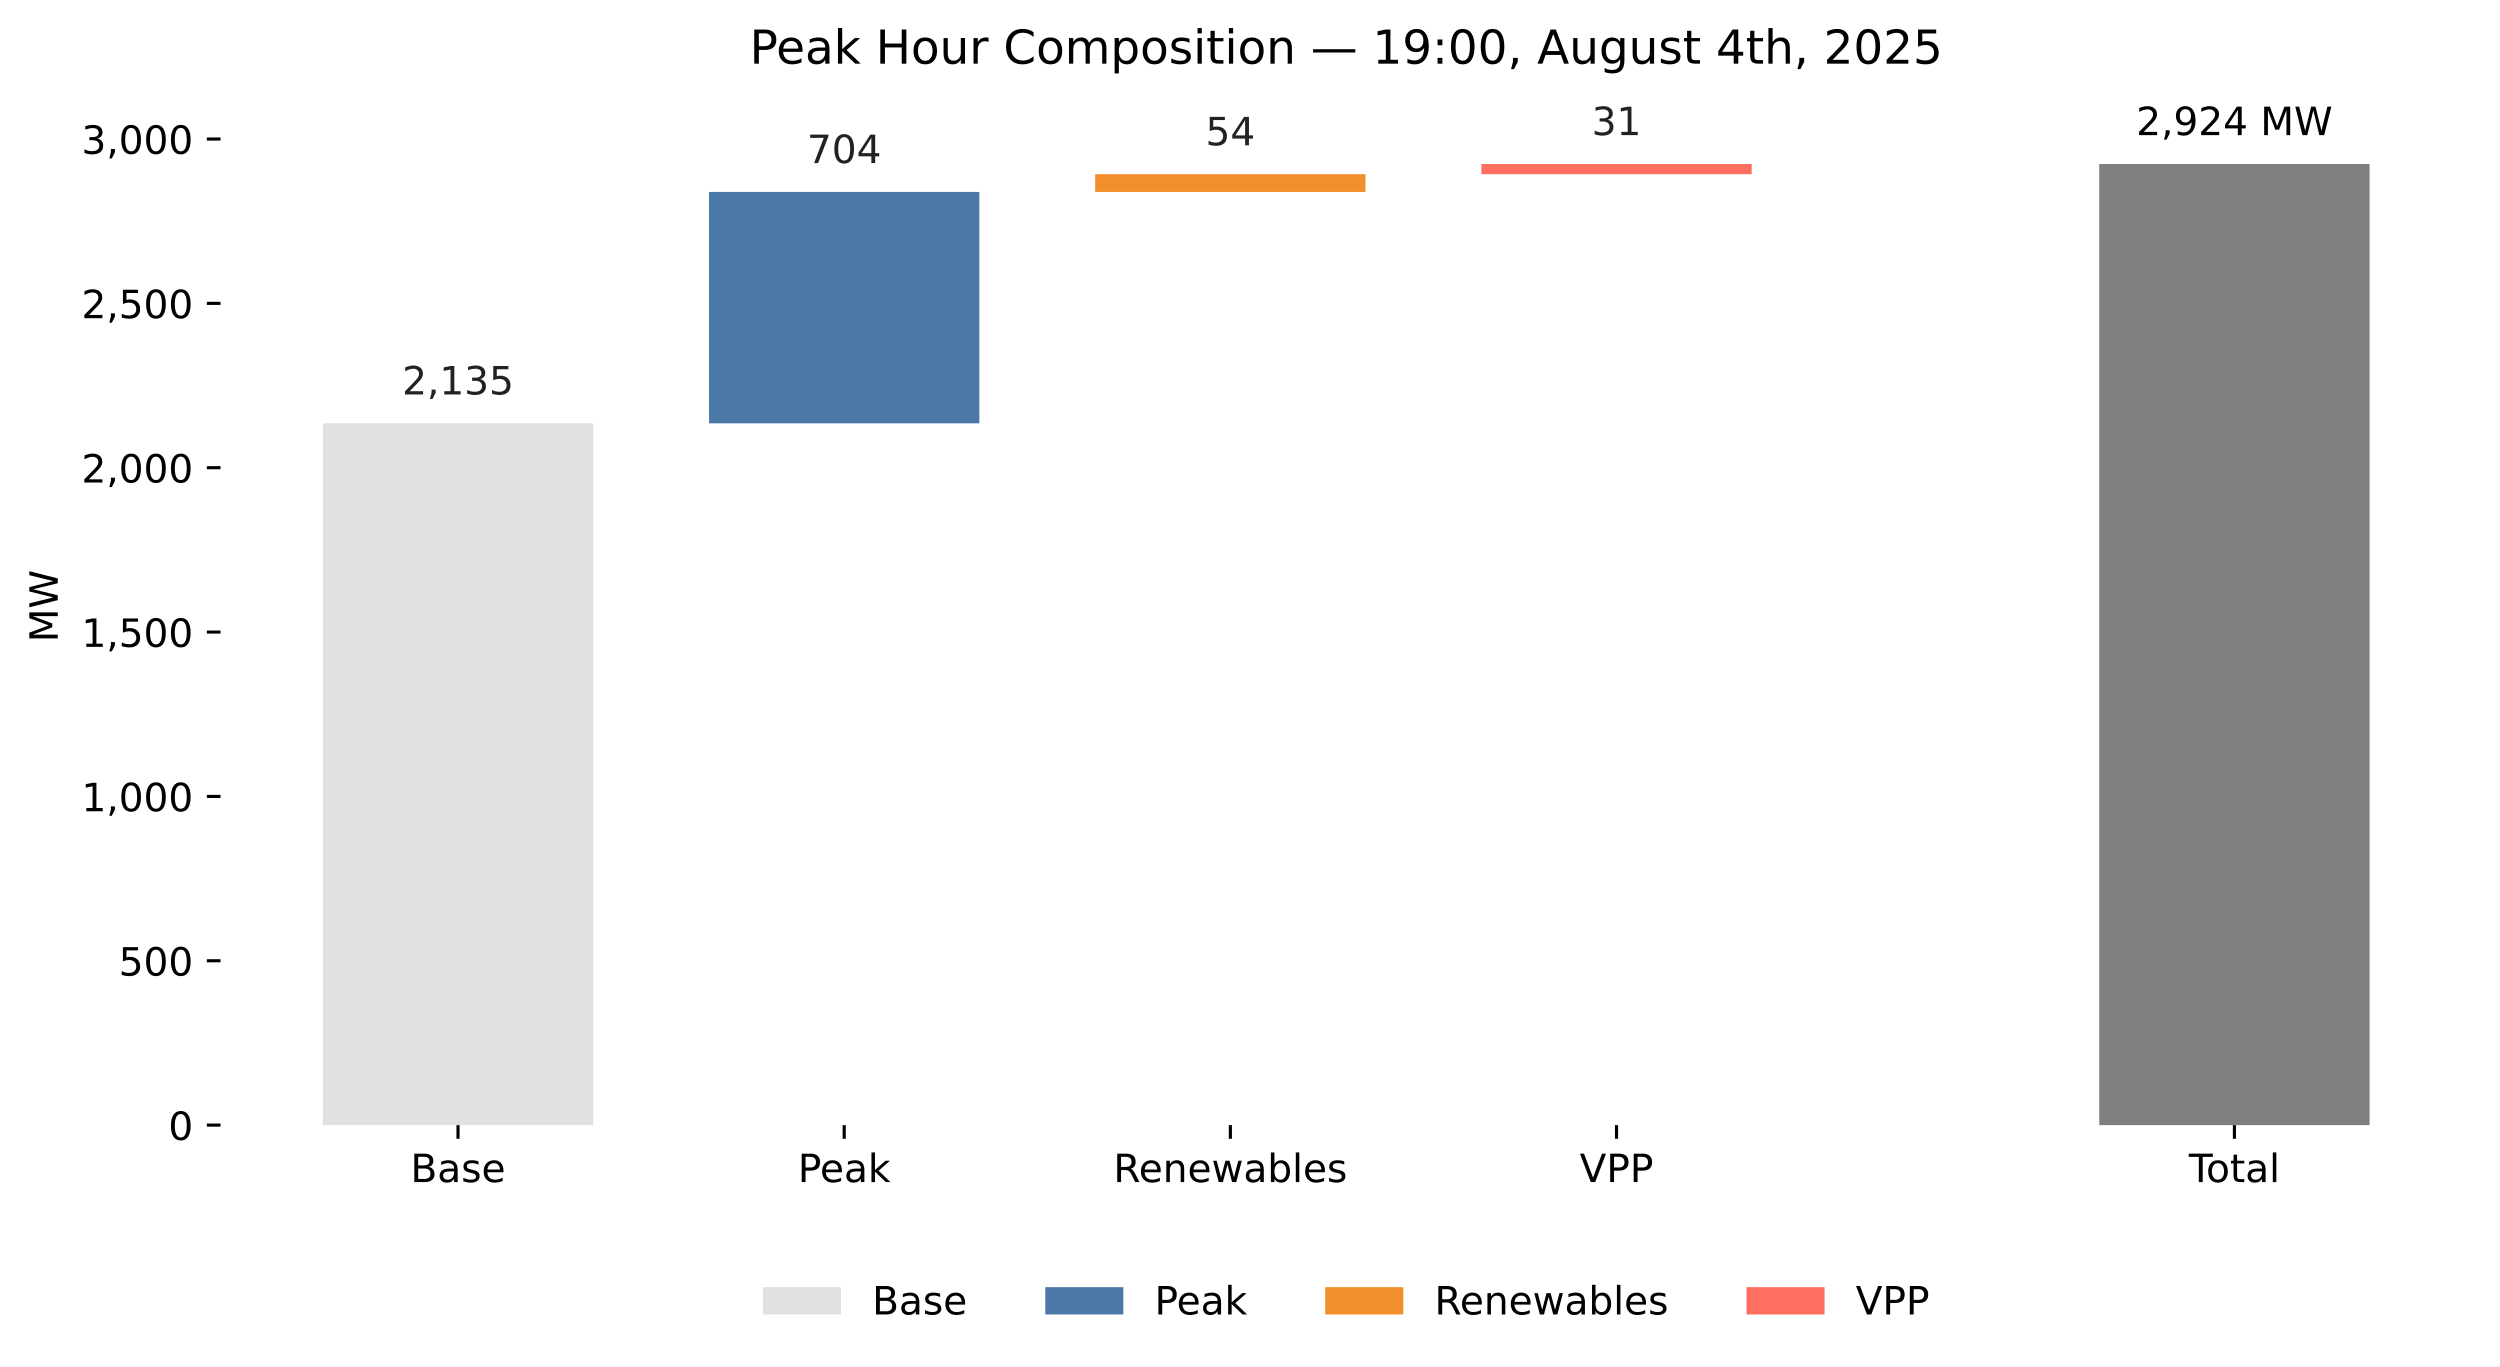
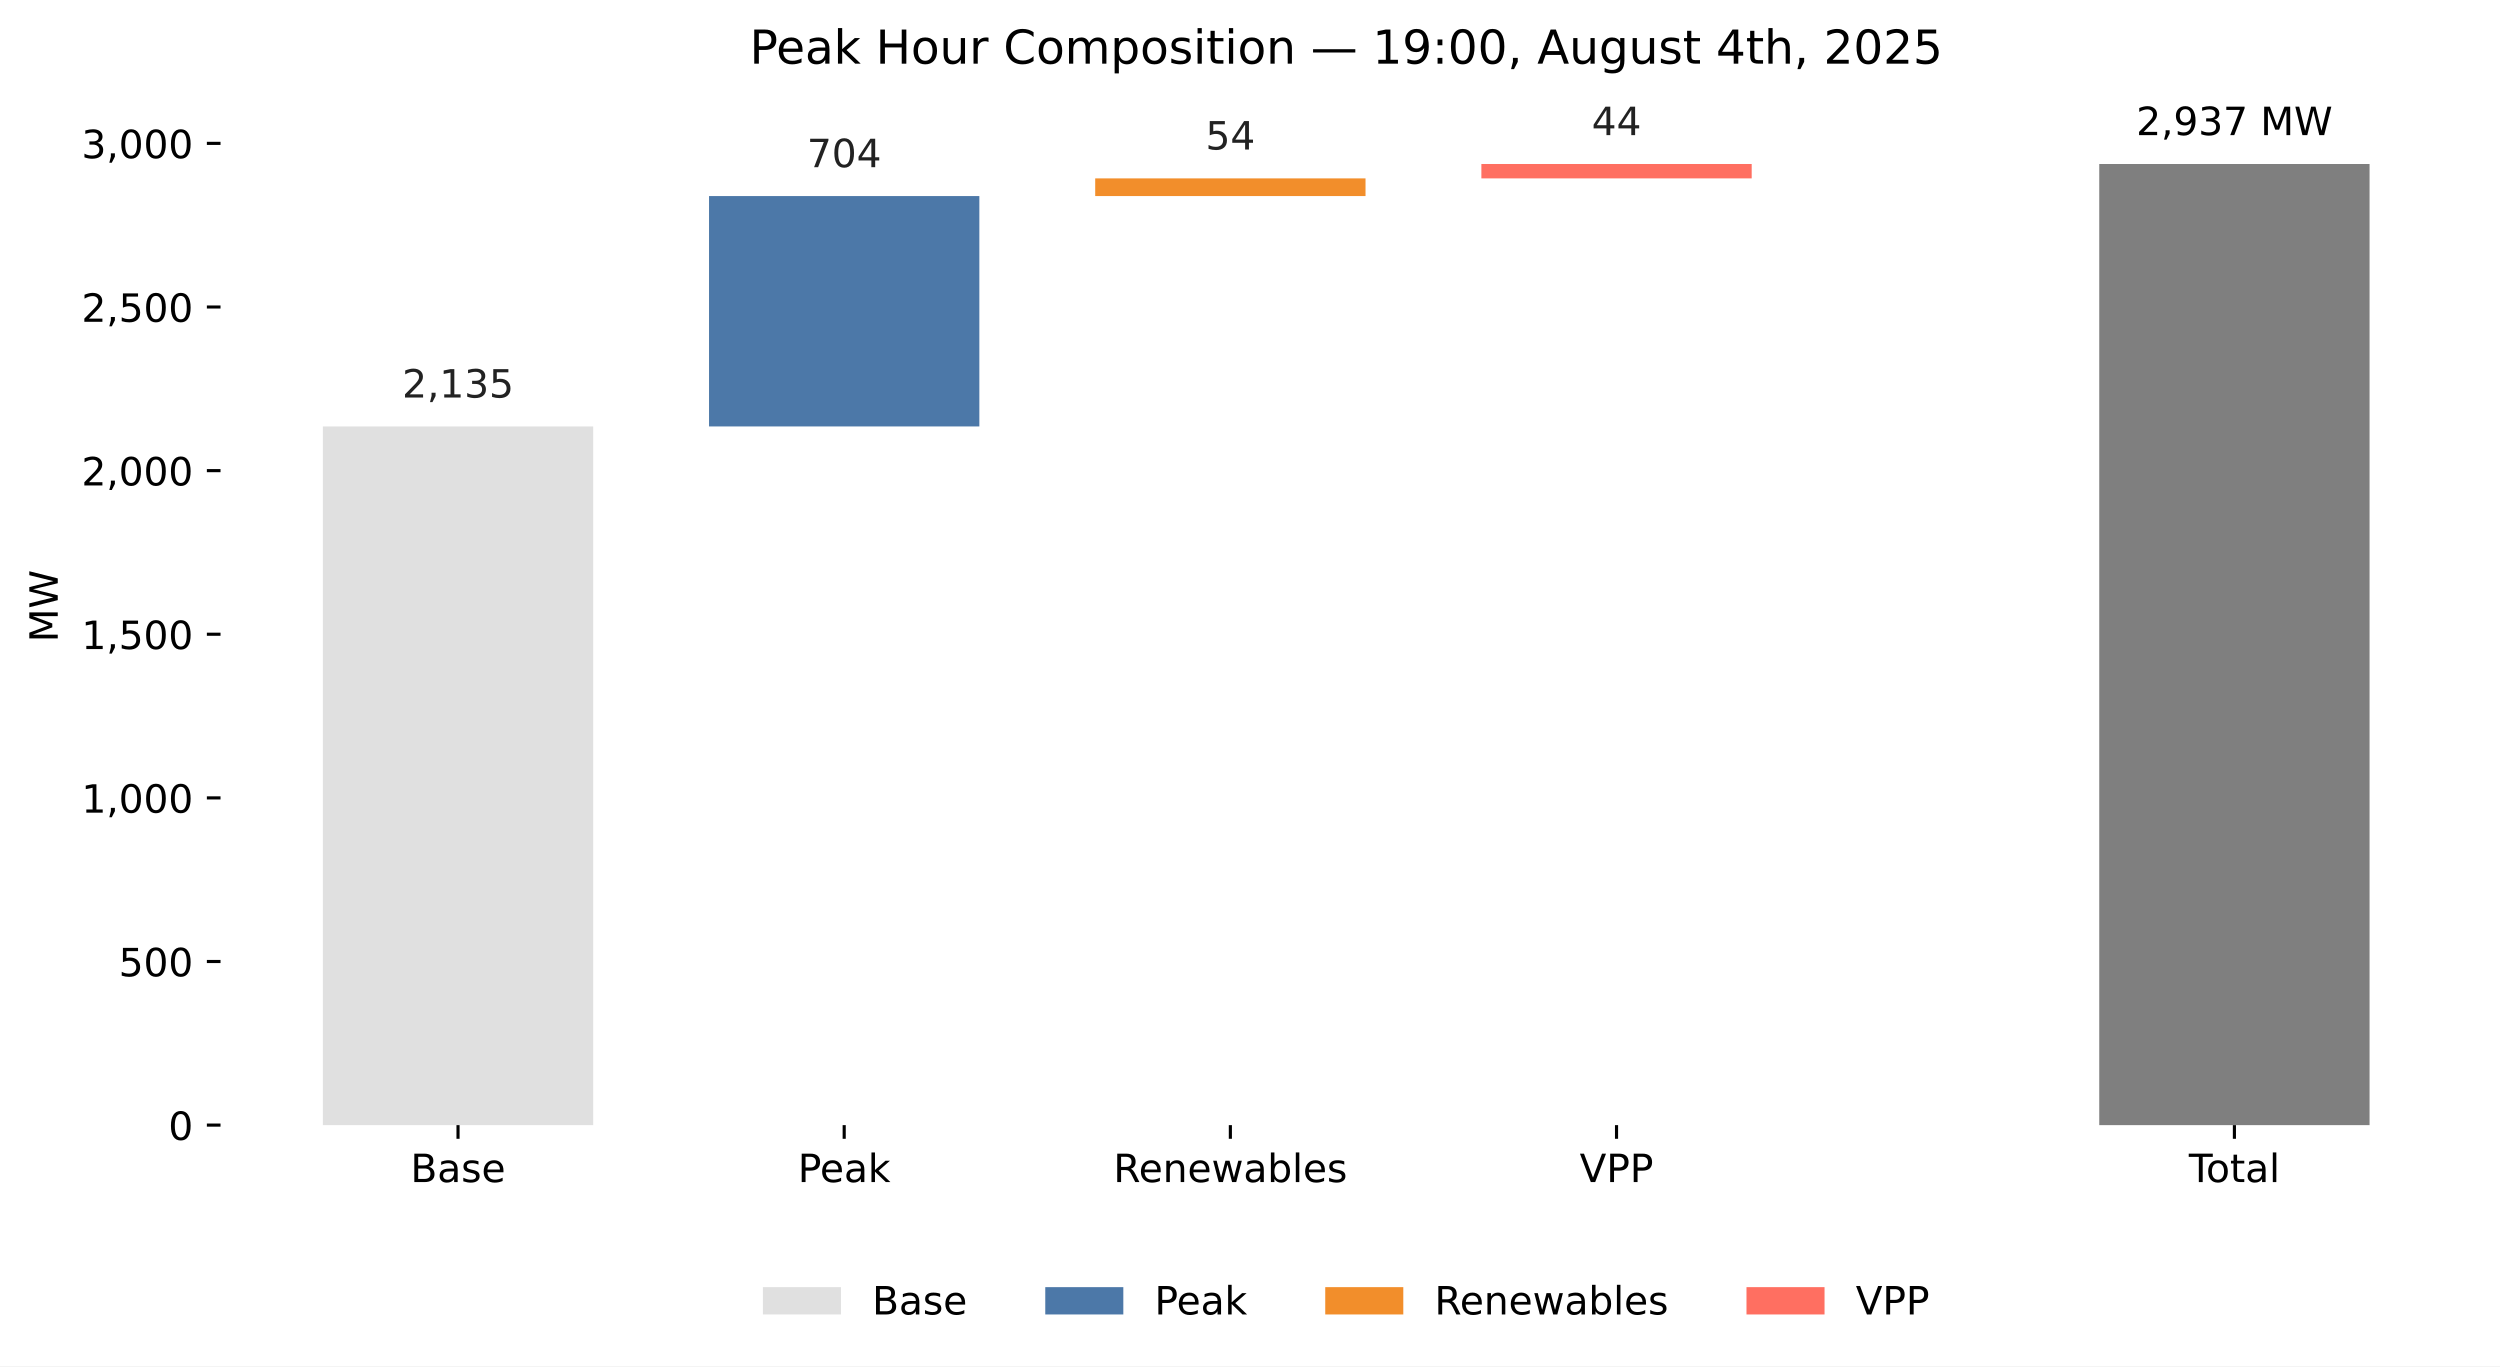
<svg xmlns="http://www.w3.org/2000/svg" xmlns:xlink="http://www.w3.org/1999/xlink" width="640.586pt" height="350.089pt" viewBox="0 0 640.586 350.089" version="1.1">
  <defs>
    <style type="text/css">*{stroke-linejoin: round; stroke-linecap: butt}</style>
  </defs>
  <g id="figure_1">
    <g id="patch_1">
      <path d="M 0 350.089  L 640.586 350.089  L 640.586 0  L 0 0  z " style="fill: #ffffff" />
    </g>
    <g id="axes_1">
      <g id="patch_2">
        <path d="M 56.506 288.294  L 633.386 288.294  L 633.386 22.318  L 56.506 22.318  z " style="fill: #ffffff" />
      </g>
      <g id="patch_3">
-         <path d="M 82.728 288.294  L 151.993 288.294  L 151.993 108.474  L 82.728 108.474  z " clip-path="url(#pfbab7aee72)" style="fill: #e0e0e0" />
+         <path d="M 82.728 288.294  L 151.993 288.294  L 151.993 109.27  L 82.728 109.27  z " clip-path="url(#pe9314b1e36)" style="fill: #e0e0e0" />
      </g>
      <g id="patch_4">
-         <path d="M 181.678 108.474  L 250.944 108.474  L 250.944 49.179  L 181.678 49.179  z " clip-path="url(#pfbab7aee72)" style="fill: #4c78a8" />
+         <path d="M 181.678 109.27  L 250.944 109.27  L 250.944 50.238  L 181.678 50.238  z " clip-path="url(#pe9314b1e36)" style="fill: #4c78a8" />
      </g>
      <g id="patch_5">
-         <path d="M 280.629 49.179  L 349.894 49.179  L 349.894 44.631  L 280.629 44.631  z " clip-path="url(#pfbab7aee72)" style="fill: #f28e2b" />
+         <path d="M 280.629 50.238  L 349.894 50.238  L 349.894 45.71  L 280.629 45.71  z " clip-path="url(#pe9314b1e36)" style="fill: #f28e2b" />
      </g>
      <g id="patch_6">
-         <path d="M 379.579 44.631  L 448.844 44.631  L 448.844 42.02  L 379.579 42.02  z " clip-path="url(#pfbab7aee72)" style="fill: #ff6f61" />
+         <path d="M 379.579 45.71  L 448.844 45.71  L 448.844 42.02  L 379.579 42.02  z " clip-path="url(#pe9314b1e36)" style="fill: #ff6f61" />
      </g>
      <g id="patch_7">
-         <path d="M 537.899 288.294  L 607.164 288.294  L 607.164 42.02  L 537.899 42.02  z " clip-path="url(#pfbab7aee72)" style="fill: #7f7f7f" />
+         <path d="M 537.899 288.294  L 607.164 288.294  L 607.164 42.02  L 537.899 42.02  z " clip-path="url(#pe9314b1e36)" style="fill: #7f7f7f" />
      </g>
      <g id="matplotlib.axis_1">
        <g id="xtick_1">
          <g id="line2d_1">
            <defs>
-               <path id="me0f877a452" d="M 0 0  L 0 3.5  " style="stroke: #000000; stroke-width: 0.8" />
+               <path id="m3db1c11949" d="M 0 0  L 0 3.5  " style="stroke: #000000; stroke-width: 0.8" />
            </defs>
            <g>
-               <use xlink:href="#me0f877a452" x="117.361" y="288.294" style="stroke: #000000; stroke-width: 0.8" />
+               <use xlink:href="#m3db1c11949" x="117.361" y="288.294" style="stroke: #000000; stroke-width: 0.8" />
            </g>
          </g>
          <g id="text_1">
            <g transform="translate(105.1849 302.8926) scale(0.1 -0.1)">
              <defs>
                <path id="DejaVuSans-42" d="M 1259 2228  L 1259 519  L 2272 519  Q 2781 519 3026 730  Q 3272 941 3272 1375  Q 3272 1813 3026 2020  Q 2781 2228 2272 2228  L 1259 2228  z M 1259 4147  L 1259 2741  L 2194 2741  Q 2656 2741 2882 2914  Q 3109 3088 3109 3444  Q 3109 3797 2882 3972  Q 2656 4147 2194 4147  L 1259 4147  z M 628 4666  L 2241 4666  Q 2963 4666 3353 4366  Q 3744 4066 3744 3513  Q 3744 3084 3544 2831  Q 3344 2578 2956 2516  Q 3422 2416 3680 2098  Q 3938 1781 3938 1306  Q 3938 681 3513 340  Q 3088 0 2303 0  L 628 0  L 628 4666  z " transform="scale(0.015625)" />
                <path id="DejaVuSans-61" d="M 2194 1759  Q 1497 1759 1228 1600  Q 959 1441 959 1056  Q 959 750 1161 570  Q 1363 391 1709 391  Q 2188 391 2477 730  Q 2766 1069 2766 1631  L 2766 1759  L 2194 1759  z M 3341 1997  L 3341 0  L 2766 0  L 2766 531  Q 2569 213 2275 61  Q 1981 -91 1556 -91  Q 1019 -91 701 211  Q 384 513 384 1019  Q 384 1609 779 1909  Q 1175 2209 1959 2209  L 2766 2209  L 2766 2266  Q 2766 2663 2505 2880  Q 2244 3097 1772 3097  Q 1472 3097 1187 3025  Q 903 2953 641 2809  L 641 3341  Q 956 3463 1253 3523  Q 1550 3584 1831 3584  Q 2591 3584 2966 3190  Q 3341 2797 3341 1997  z " transform="scale(0.015625)" />
                <path id="DejaVuSans-73" d="M 2834 3397  L 2834 2853  Q 2591 2978 2328 3040  Q 2066 3103 1784 3103  Q 1356 3103 1142 2972  Q 928 2841 928 2578  Q 928 2378 1081 2264  Q 1234 2150 1697 2047  L 1894 2003  Q 2506 1872 2764 1633  Q 3022 1394 3022 966  Q 3022 478 2636 193  Q 2250 -91 1575 -91  Q 1294 -91 989 -36  Q 684 19 347 128  L 347 722  Q 666 556 975 473  Q 1284 391 1588 391  Q 1994 391 2212 530  Q 2431 669 2431 922  Q 2431 1156 2273 1281  Q 2116 1406 1581 1522  L 1381 1569  Q 847 1681 609 1914  Q 372 2147 372 2553  Q 372 3047 722 3315  Q 1072 3584 1716 3584  Q 2034 3584 2315 3537  Q 2597 3491 2834 3397  z " transform="scale(0.015625)" />
                <path id="DejaVuSans-65" d="M 3597 1894  L 3597 1613  L 953 1613  Q 991 1019 1311 708  Q 1631 397 2203 397  Q 2534 397 2845 478  Q 3156 559 3463 722  L 3463 178  Q 3153 47 2828 -22  Q 2503 -91 2169 -91  Q 1331 -91 842 396  Q 353 884 353 1716  Q 353 2575 817 3079  Q 1281 3584 2069 3584  Q 2775 3584 3186 3129  Q 3597 2675 3597 1894  z M 3022 2063  Q 3016 2534 2758 2815  Q 2500 3097 2075 3097  Q 1594 3097 1305 2825  Q 1016 2553 972 2059  L 3022 2063  z " transform="scale(0.015625)" />
              </defs>
              <use xlink:href="#DejaVuSans-42" />
              <use xlink:href="#DejaVuSans-61" transform="translate(68.60352 0)" />
              <use xlink:href="#DejaVuSans-73" transform="translate(129.8828 0)" />
              <use xlink:href="#DejaVuSans-65" transform="translate(181.9824 0)" />
            </g>
          </g>
        </g>
        <g id="xtick_2">
          <g id="line2d_2">
            <g>
-               <use xlink:href="#me0f877a452" x="216.311" y="288.294" style="stroke: #000000; stroke-width: 0.8" />
+               <use xlink:href="#m3db1c11949" x="216.311" y="288.294" style="stroke: #000000; stroke-width: 0.8" />
            </g>
          </g>
          <g id="text_2">
            <g transform="translate(204.4414 302.8926) scale(0.1 -0.1)">
              <defs>
                <path id="DejaVuSans-50" d="M 1259 4147  L 1259 2394  L 2053 2394  Q 2494 2394 2734 2622  Q 2975 2850 2975 3272  Q 2975 3691 2734 3919  Q 2494 4147 2053 4147  L 1259 4147  z M 628 4666  L 2053 4666  Q 2838 4666 3239 4311  Q 3641 3956 3641 3272  Q 3641 2581 3239 2228  Q 2838 1875 2053 1875  L 1259 1875  L 1259 0  L 628 0  L 628 4666  z " transform="scale(0.015625)" />
                <path id="DejaVuSans-6b" d="M 581 4863  L 1159 4863  L 1159 1991  L 2875 3500  L 3609 3500  L 1753 1863  L 3688 0  L 2938 0  L 1159 1709  L 1159 0  L 581 0  L 581 4863  z " transform="scale(0.015625)" />
              </defs>
              <use xlink:href="#DejaVuSans-50" />
              <use xlink:href="#DejaVuSans-65" transform="translate(56.67773 0)" />
              <use xlink:href="#DejaVuSans-61" transform="translate(118.2012 0)" />
              <use xlink:href="#DejaVuSans-6b" transform="translate(179.4805 0)" />
            </g>
          </g>
        </g>
        <g id="xtick_3">
          <g id="line2d_3">
            <g>
-               <use xlink:href="#me0f877a452" x="315.261" y="288.294" style="stroke: #000000; stroke-width: 0.8" />
+               <use xlink:href="#m3db1c11949" x="315.261" y="288.294" style="stroke: #000000; stroke-width: 0.8" />
            </g>
          </g>
          <g id="text_3">
            <g transform="translate(285.2924 302.8926) scale(0.1 -0.1)">
              <defs>
                <path id="DejaVuSans-52" d="M 2841 2188  Q 3044 2119 3236 1894  Q 3428 1669 3622 1275  L 4263 0  L 3584 0  L 2988 1197  Q 2756 1666 2539 1819  Q 2322 1972 1947 1972  L 1259 1972  L 1259 0  L 628 0  L 628 4666  L 2053 4666  Q 2853 4666 3247 4331  Q 3641 3997 3641 3322  Q 3641 2881 3436 2590  Q 3231 2300 2841 2188  z M 1259 4147  L 1259 2491  L 2053 2491  Q 2509 2491 2742 2702  Q 2975 2913 2975 3322  Q 2975 3731 2742 3939  Q 2509 4147 2053 4147  L 1259 4147  z " transform="scale(0.015625)" />
                <path id="DejaVuSans-6e" d="M 3513 2113  L 3513 0  L 2938 0  L 2938 2094  Q 2938 2591 2744 2837  Q 2550 3084 2163 3084  Q 1697 3084 1428 2787  Q 1159 2491 1159 1978  L 1159 0  L 581 0  L 581 3500  L 1159 3500  L 1159 2956  Q 1366 3272 1645 3428  Q 1925 3584 2291 3584  Q 2894 3584 3203 3211  Q 3513 2838 3513 2113  z " transform="scale(0.015625)" />
                <path id="DejaVuSans-77" d="M 269 3500  L 844 3500  L 1563 769  L 2278 3500  L 2956 3500  L 3675 769  L 4391 3500  L 4966 3500  L 4050 0  L 3372 0  L 2619 2869  L 1863 0  L 1184 0  L 269 3500  z " transform="scale(0.015625)" />
                <path id="DejaVuSans-62" d="M 3116 1747  Q 3116 2381 2855 2742  Q 2594 3103 2138 3103  Q 1681 3103 1420 2742  Q 1159 2381 1159 1747  Q 1159 1113 1420 752  Q 1681 391 2138 391  Q 2594 391 2855 752  Q 3116 1113 3116 1747  z M 1159 2969  Q 1341 3281 1617 3432  Q 1894 3584 2278 3584  Q 2916 3584 3314 3078  Q 3713 2572 3713 1747  Q 3713 922 3314 415  Q 2916 -91 2278 -91  Q 1894 -91 1617 61  Q 1341 213 1159 525  L 1159 0  L 581 0  L 581 4863  L 1159 4863  L 1159 2969  z " transform="scale(0.015625)" />
                <path id="DejaVuSans-6c" d="M 603 4863  L 1178 4863  L 1178 0  L 603 0  L 603 4863  z " transform="scale(0.015625)" />
              </defs>
              <use xlink:href="#DejaVuSans-52" />
              <use xlink:href="#DejaVuSans-65" transform="translate(64.98242 0)" />
              <use xlink:href="#DejaVuSans-6e" transform="translate(126.5059 0)" />
              <use xlink:href="#DejaVuSans-65" transform="translate(189.8848 0)" />
              <use xlink:href="#DejaVuSans-77" transform="translate(251.4082 0)" />
              <use xlink:href="#DejaVuSans-61" transform="translate(333.1953 0)" />
              <use xlink:href="#DejaVuSans-62" transform="translate(394.4746 0)" />
              <use xlink:href="#DejaVuSans-6c" transform="translate(457.9512 0)" />
              <use xlink:href="#DejaVuSans-65" transform="translate(485.7344 0)" />
              <use xlink:href="#DejaVuSans-73" transform="translate(547.2578 0)" />
            </g>
          </g>
        </g>
        <g id="xtick_4">
          <g id="line2d_4">
            <g>
-               <use xlink:href="#me0f877a452" x="414.211" y="288.294" style="stroke: #000000; stroke-width: 0.8" />
+               <use xlink:href="#m3db1c11949" x="414.211" y="288.294" style="stroke: #000000; stroke-width: 0.8" />
            </g>
          </g>
          <g id="text_4">
            <g transform="translate(404.7614 302.8926) scale(0.1 -0.1)">
              <defs>
                <path id="DejaVuSans-56" d="M 1831 0  L 50 4666  L 709 4666  L 2188 738  L 3669 4666  L 4325 4666  L 2547 0  L 1831 0  z " transform="scale(0.015625)" />
              </defs>
              <use xlink:href="#DejaVuSans-56" />
              <use xlink:href="#DejaVuSans-50" transform="translate(68.4082 0)" />
              <use xlink:href="#DejaVuSans-50" transform="translate(128.7109 0)" />
            </g>
          </g>
        </g>
        <g id="xtick_5">
          <g id="line2d_5">
            <g>
-               <use xlink:href="#me0f877a452" x="572.532" y="288.294" style="stroke: #000000; stroke-width: 0.8" />
+               <use xlink:href="#m3db1c11949" x="572.532" y="288.294" style="stroke: #000000; stroke-width: 0.8" />
            </g>
          </g>
          <g id="text_5">
            <g transform="translate(560.8553 302.8926) scale(0.1 -0.1)">
              <defs>
                <path id="DejaVuSans-54" d="M -19 4666  L 3928 4666  L 3928 4134  L 2272 4134  L 2272 0  L 1638 0  L 1638 4134  L -19 4134  L -19 4666  z " transform="scale(0.015625)" />
                <path id="DejaVuSans-6f" d="M 1959 3097  Q 1497 3097 1228 2736  Q 959 2375 959 1747  Q 959 1119 1226 758  Q 1494 397 1959 397  Q 2419 397 2687 759  Q 2956 1122 2956 1747  Q 2956 2369 2687 2733  Q 2419 3097 1959 3097  z M 1959 3584  Q 2709 3584 3137 3096  Q 3566 2609 3566 1747  Q 3566 888 3137 398  Q 2709 -91 1959 -91  Q 1206 -91 779 398  Q 353 888 353 1747  Q 353 2609 779 3096  Q 1206 3584 1959 3584  z " transform="scale(0.015625)" />
                <path id="DejaVuSans-74" d="M 1172 4494  L 1172 3500  L 2356 3500  L 2356 3053  L 1172 3053  L 1172 1153  Q 1172 725 1289 603  Q 1406 481 1766 481  L 2356 481  L 2356 0  L 1766 0  Q 1100 0 847 248  Q 594 497 594 1153  L 594 3053  L 172 3053  L 172 3500  L 594 3500  L 594 4494  L 1172 4494  z " transform="scale(0.015625)" />
              </defs>
              <use xlink:href="#DejaVuSans-54" />
              <use xlink:href="#DejaVuSans-6f" transform="translate(44.08398 0)" />
              <use xlink:href="#DejaVuSans-74" transform="translate(105.2656 0)" />
              <use xlink:href="#DejaVuSans-61" transform="translate(144.4746 0)" />
              <use xlink:href="#DejaVuSans-6c" transform="translate(205.7539 0)" />
            </g>
          </g>
        </g>
      </g>
      <g id="matplotlib.axis_2">
        <g id="ytick_1">
          <g id="line2d_6">
            <defs>
-               <path id="m598ee0f638" d="M 0 0  L -3.5 0  " style="stroke: #000000; stroke-width: 0.8" />
+               <path id="m72cff12324" d="M 0 0  L -3.5 0  " style="stroke: #000000; stroke-width: 0.8" />
            </defs>
            <g>
-               <use xlink:href="#m598ee0f638" x="56.506" y="288.294" style="stroke: #000000; stroke-width: 0.8" />
+               <use xlink:href="#m72cff12324" x="56.506" y="288.294" style="stroke: #000000; stroke-width: 0.8" />
            </g>
          </g>
          <g id="text_6">
            <g transform="translate(43.14375 292.0933) scale(0.1 -0.1)">
              <defs>
                <path id="DejaVuSans-30" d="M 2034 4250  Q 1547 4250 1301 3770  Q 1056 3291 1056 2328  Q 1056 1369 1301 889  Q 1547 409 2034 409  Q 2525 409 2770 889  Q 3016 1369 3016 2328  Q 3016 3291 2770 3770  Q 2525 4250 2034 4250  z M 2034 4750  Q 2819 4750 3233 4129  Q 3647 3509 3647 2328  Q 3647 1150 3233 529  Q 2819 -91 2034 -91  Q 1250 -91 836 529  Q 422 1150 422 2328  Q 422 3509 836 4129  Q 1250 4750 2034 4750  z " transform="scale(0.015625)" />
              </defs>
              <use xlink:href="#DejaVuSans-30" />
            </g>
          </g>
        </g>
        <g id="ytick_2">
          <g id="line2d_7">
            <g>
-               <use xlink:href="#m598ee0f638" x="56.506" y="246.182" style="stroke: #000000; stroke-width: 0.8" />
+               <use xlink:href="#m72cff12324" x="56.506" y="246.368" style="stroke: #000000; stroke-width: 0.8" />
            </g>
          </g>
          <g id="text_7">
-             <g transform="translate(30.41875 249.9808) scale(0.1 -0.1)">
+             <g transform="translate(30.41875 250.1672) scale(0.1 -0.1)">
              <defs>
                <path id="DejaVuSans-35" d="M 691 4666  L 3169 4666  L 3169 4134  L 1269 4134  L 1269 2991  Q 1406 3038 1543 3061  Q 1681 3084 1819 3084  Q 2600 3084 3056 2656  Q 3513 2228 3513 1497  Q 3513 744 3044 326  Q 2575 -91 1722 -91  Q 1428 -91 1123 -41  Q 819 9 494 109  L 494 744  Q 775 591 1075 516  Q 1375 441 1709 441  Q 2250 441 2565 725  Q 2881 1009 2881 1497  Q 2881 1984 2565 2268  Q 2250 2553 1709 2553  Q 1456 2553 1204 2497  Q 953 2441 691 2322  L 691 4666  z " transform="scale(0.015625)" />
              </defs>
              <use xlink:href="#DejaVuSans-35" />
              <use xlink:href="#DejaVuSans-30" transform="translate(63.62305 0)" />
              <use xlink:href="#DejaVuSans-30" transform="translate(127.2461 0)" />
            </g>
          </g>
        </g>
        <g id="ytick_3">
          <g id="line2d_8">
            <g>
-               <use xlink:href="#m598ee0f638" x="56.506" y="204.069" style="stroke: #000000; stroke-width: 0.8" />
+               <use xlink:href="#m72cff12324" x="56.506" y="204.442" style="stroke: #000000; stroke-width: 0.8" />
            </g>
          </g>
          <g id="text_8">
-             <g transform="translate(20.87813 207.8683) scale(0.1 -0.1)">
+             <g transform="translate(20.87813 208.2411) scale(0.1 -0.1)">
              <defs>
                <path id="DejaVuSans-31" d="M 794 531  L 1825 531  L 1825 4091  L 703 3866  L 703 4441  L 1819 4666  L 2450 4666  L 2450 531  L 3481 531  L 3481 0  L 794 0  L 794 531  z " transform="scale(0.015625)" />
                <path id="DejaVuSans-2c" d="M 750 794  L 1409 794  L 1409 256  L 897 -744  L 494 -744  L 750 256  L 750 794  z " transform="scale(0.015625)" />
              </defs>
              <use xlink:href="#DejaVuSans-31" />
              <use xlink:href="#DejaVuSans-2c" transform="translate(63.62305 0)" />
              <use xlink:href="#DejaVuSans-30" transform="translate(95.41016 0)" />
              <use xlink:href="#DejaVuSans-30" transform="translate(159.0332 0)" />
              <use xlink:href="#DejaVuSans-30" transform="translate(222.6562 0)" />
            </g>
          </g>
        </g>
        <g id="ytick_4">
          <g id="line2d_9">
            <g>
-               <use xlink:href="#m598ee0f638" x="56.506" y="161.957" style="stroke: #000000; stroke-width: 0.8" />
+               <use xlink:href="#m72cff12324" x="56.506" y="162.516" style="stroke: #000000; stroke-width: 0.8" />
            </g>
          </g>
          <g id="text_9">
-             <g transform="translate(20.87813 165.7558) scale(0.1 -0.1)">
+             <g transform="translate(20.87813 166.315) scale(0.1 -0.1)">
              <use xlink:href="#DejaVuSans-31" />
              <use xlink:href="#DejaVuSans-2c" transform="translate(63.62305 0)" />
              <use xlink:href="#DejaVuSans-35" transform="translate(95.41016 0)" />
              <use xlink:href="#DejaVuSans-30" transform="translate(159.0332 0)" />
              <use xlink:href="#DejaVuSans-30" transform="translate(222.6562 0)" />
            </g>
          </g>
        </g>
        <g id="ytick_5">
          <g id="line2d_10">
            <g>
-               <use xlink:href="#m598ee0f638" x="56.506" y="119.844" style="stroke: #000000; stroke-width: 0.8" />
+               <use xlink:href="#m72cff12324" x="56.506" y="120.59" style="stroke: #000000; stroke-width: 0.8" />
            </g>
          </g>
          <g id="text_10">
-             <g transform="translate(20.87813 123.6432) scale(0.1 -0.1)">
+             <g transform="translate(20.87813 124.3888) scale(0.1 -0.1)">
              <defs>
                <path id="DejaVuSans-32" d="M 1228 531  L 3431 531  L 3431 0  L 469 0  L 469 531  Q 828 903 1448 1529  Q 2069 2156 2228 2338  Q 2531 2678 2651 2914  Q 2772 3150 2772 3378  Q 2772 3750 2511 3984  Q 2250 4219 1831 4219  Q 1534 4219 1204 4116  Q 875 4013 500 3803  L 500 4441  Q 881 4594 1212 4672  Q 1544 4750 1819 4750  Q 2544 4750 2975 4387  Q 3406 4025 3406 3419  Q 3406 3131 3298 2873  Q 3191 2616 2906 2266  Q 2828 2175 2409 1742  Q 1991 1309 1228 531  z " transform="scale(0.015625)" />
              </defs>
              <use xlink:href="#DejaVuSans-32" />
              <use xlink:href="#DejaVuSans-2c" transform="translate(63.62305 0)" />
              <use xlink:href="#DejaVuSans-30" transform="translate(95.41016 0)" />
              <use xlink:href="#DejaVuSans-30" transform="translate(159.0332 0)" />
              <use xlink:href="#DejaVuSans-30" transform="translate(222.6562 0)" />
            </g>
          </g>
        </g>
        <g id="ytick_6">
          <g id="line2d_11">
            <g>
-               <use xlink:href="#m598ee0f638" x="56.506" y="77.731" style="stroke: #000000; stroke-width: 0.8" />
+               <use xlink:href="#m72cff12324" x="56.506" y="78.663" style="stroke: #000000; stroke-width: 0.8" />
            </g>
          </g>
          <g id="text_11">
-             <g transform="translate(20.87813 81.53069) scale(0.1 -0.1)">
+             <g transform="translate(20.87813 82.4627) scale(0.1 -0.1)">
              <use xlink:href="#DejaVuSans-32" />
              <use xlink:href="#DejaVuSans-2c" transform="translate(63.62305 0)" />
              <use xlink:href="#DejaVuSans-35" transform="translate(95.41016 0)" />
              <use xlink:href="#DejaVuSans-30" transform="translate(159.0332 0)" />
              <use xlink:href="#DejaVuSans-30" transform="translate(222.6562 0)" />
            </g>
          </g>
        </g>
        <g id="ytick_7">
          <g id="line2d_12">
            <g>
-               <use xlink:href="#m598ee0f638" x="56.506" y="35.619" style="stroke: #000000; stroke-width: 0.8" />
+               <use xlink:href="#m72cff12324" x="56.506" y="36.737" style="stroke: #000000; stroke-width: 0.8" />
            </g>
          </g>
          <g id="text_12">
-             <g transform="translate(20.87813 39.41817) scale(0.1 -0.1)">
+             <g transform="translate(20.87813 40.53658) scale(0.1 -0.1)">
              <defs>
                <path id="DejaVuSans-33" d="M 2597 2516  Q 3050 2419 3304 2112  Q 3559 1806 3559 1356  Q 3559 666 3084 287  Q 2609 -91 1734 -91  Q 1441 -91 1130 -33  Q 819 25 488 141  L 488 750  Q 750 597 1062 519  Q 1375 441 1716 441  Q 2309 441 2620 675  Q 2931 909 2931 1356  Q 2931 1769 2642 2001  Q 2353 2234 1838 2234  L 1294 2234  L 1294 2753  L 1863 2753  Q 2328 2753 2575 2939  Q 2822 3125 2822 3475  Q 2822 3834 2567 4026  Q 2313 4219 1838 4219  Q 1578 4219 1281 4162  Q 984 4106 628 3988  L 628 4550  Q 988 4650 1302 4700  Q 1616 4750 1894 4750  Q 2613 4750 3031 4423  Q 3450 4097 3450 3541  Q 3450 3153 3228 2886  Q 3006 2619 2597 2516  z " transform="scale(0.015625)" />
              </defs>
              <use xlink:href="#DejaVuSans-33" />
              <use xlink:href="#DejaVuSans-2c" transform="translate(63.62305 0)" />
              <use xlink:href="#DejaVuSans-30" transform="translate(95.41016 0)" />
              <use xlink:href="#DejaVuSans-30" transform="translate(159.0332 0)" />
              <use xlink:href="#DejaVuSans-30" transform="translate(222.6562 0)" />
            </g>
          </g>
        </g>
        <g id="text_13">
          <g transform="translate(14.79844 164.5639) rotate(-90) scale(0.1 -0.1)">
            <defs>
              <path id="DejaVuSans-4d" d="M 628 4666  L 1569 4666  L 2759 1491  L 3956 4666  L 4897 4666  L 4897 0  L 4281 0  L 4281 4097  L 3078 897  L 2444 897  L 1241 4097  L 1241 0  L 628 0  L 628 4666  z " transform="scale(0.015625)" />
              <path id="DejaVuSans-57" d="M 213 4666  L 850 4666  L 1831 722  L 2809 4666  L 3519 4666  L 4500 722  L 5478 4666  L 6119 4666  L 4947 0  L 4153 0  L 3169 4050  L 2175 0  L 1381 0  L 213 4666  z " transform="scale(0.015625)" />
            </defs>
            <use xlink:href="#DejaVuSans-4d" />
            <use xlink:href="#DejaVuSans-57" transform="translate(86.2793 0)" />
          </g>
        </g>
      </g>
      <g id="text_14">
-         <g style="fill: #222222" transform="translate(103.0466 101.0744) scale(0.1 -0.1)">
+         <g style="fill: #222222" transform="translate(103.0466 101.8704) scale(0.1 -0.1)">
          <use xlink:href="#DejaVuSans-32" />
          <use xlink:href="#DejaVuSans-2c" transform="translate(63.62305 0)" />
          <use xlink:href="#DejaVuSans-31" transform="translate(95.41016 0)" />
          <use xlink:href="#DejaVuSans-33" transform="translate(159.0332 0)" />
          <use xlink:href="#DejaVuSans-35" transform="translate(222.6562 0)" />
        </g>
      </g>
      <g id="text_15">
-         <g style="fill: #222222" transform="translate(206.7672 41.77997) scale(0.1 -0.1)">
+         <g style="fill: #222222" transform="translate(206.7672 42.83836) scale(0.1 -0.1)">
          <defs>
            <path id="DejaVuSans-37" d="M 525 4666  L 3525 4666  L 3525 4397  L 1831 0  L 1172 0  L 2766 4134  L 525 4134  L 525 4666  z " transform="scale(0.015625)" />
            <path id="DejaVuSans-34" d="M 2419 4116  L 825 1625  L 2419 1625  L 2419 4116  z M 2253 4666  L 3047 4666  L 3047 1625  L 3713 1625  L 3713 1100  L 3047 1100  L 3047 0  L 2419 0  L 2419 1100  L 313 1100  L 313 1709  L 2253 4666  z " transform="scale(0.015625)" />
          </defs>
          <use xlink:href="#DejaVuSans-37" />
          <use xlink:href="#DejaVuSans-30" transform="translate(63.62305 0)" />
          <use xlink:href="#DejaVuSans-34" transform="translate(127.2461 0)" />
        </g>
      </g>
      <g id="text_16">
-         <g style="fill: #222222" transform="translate(308.8987 37.23182) scale(0.1 -0.1)">
+         <g style="fill: #222222" transform="translate(308.8987 38.31034) scale(0.1 -0.1)">
          <use xlink:href="#DejaVuSans-35" />
          <use xlink:href="#DejaVuSans-34" transform="translate(63.62305 0)" />
        </g>
      </g>
      <g id="text_17">
        <g style="fill: #222222" transform="translate(407.8489 34.62084) scale(0.1 -0.1)">
-           <use xlink:href="#DejaVuSans-33" />
-           <use xlink:href="#DejaVuSans-31" transform="translate(63.62305 0)" />
+           <use xlink:href="#DejaVuSans-34" />
+           <use xlink:href="#DejaVuSans-34" transform="translate(63.62305 0)" />
        </g>
      </g>
      <g id="text_18">
        <g transform="translate(547.3709 34.62084) scale(0.1 -0.1)">
          <defs>
            <path id="DejaVuSans-39" d="M 703 97  L 703 672  Q 941 559 1184 500  Q 1428 441 1663 441  Q 2288 441 2617 861  Q 2947 1281 2994 2138  Q 2813 1869 2534 1725  Q 2256 1581 1919 1581  Q 1219 1581 811 2004  Q 403 2428 403 3163  Q 403 3881 828 4315  Q 1253 4750 1959 4750  Q 2769 4750 3195 4129  Q 3622 3509 3622 2328  Q 3622 1225 3098 567  Q 2575 -91 1691 -91  Q 1453 -91 1209 -44  Q 966 3 703 97  z M 1959 2075  Q 2384 2075 2632 2365  Q 2881 2656 2881 3163  Q 2881 3666 2632 3958  Q 2384 4250 1959 4250  Q 1534 4250 1286 3958  Q 1038 3666 1038 3163  Q 1038 2656 1286 2365  Q 1534 2075 1959 2075  z " transform="scale(0.015625)" />
            <path id="DejaVuSans-20" transform="scale(0.015625)" />
          </defs>
          <use xlink:href="#DejaVuSans-32" />
          <use xlink:href="#DejaVuSans-2c" transform="translate(63.62305 0)" />
          <use xlink:href="#DejaVuSans-39" transform="translate(95.41016 0)" />
-           <use xlink:href="#DejaVuSans-32" transform="translate(159.0332 0)" />
-           <use xlink:href="#DejaVuSans-34" transform="translate(222.6562 0)" />
+           <use xlink:href="#DejaVuSans-33" transform="translate(159.0332 0)" />
+           <use xlink:href="#DejaVuSans-37" transform="translate(222.6562 0)" />
          <use xlink:href="#DejaVuSans-20" transform="translate(286.2793 0)" />
          <use xlink:href="#DejaVuSans-4d" transform="translate(318.0664 0)" />
          <use xlink:href="#DejaVuSans-57" transform="translate(404.3457 0)" />
        </g>
      </g>
      <g id="text_19">
        <g transform="translate(192.0878 16.31812) scale(0.12 -0.12)">
          <defs>
            <path id="DejaVuSans-48" d="M 628 4666  L 1259 4666  L 1259 2753  L 3553 2753  L 3553 4666  L 4184 4666  L 4184 0  L 3553 0  L 3553 2222  L 1259 2222  L 1259 0  L 628 0  L 628 4666  z " transform="scale(0.015625)" />
            <path id="DejaVuSans-75" d="M 544 1381  L 544 3500  L 1119 3500  L 1119 1403  Q 1119 906 1312 657  Q 1506 409 1894 409  Q 2359 409 2629 706  Q 2900 1003 2900 1516  L 2900 3500  L 3475 3500  L 3475 0  L 2900 0  L 2900 538  Q 2691 219 2414 64  Q 2138 -91 1772 -91  Q 1169 -91 856 284  Q 544 659 544 1381  z M 1991 3584  L 1991 3584  z " transform="scale(0.015625)" />
            <path id="DejaVuSans-72" d="M 2631 2963  Q 2534 3019 2420 3045  Q 2306 3072 2169 3072  Q 1681 3072 1420 2755  Q 1159 2438 1159 1844  L 1159 0  L 581 0  L 581 3500  L 1159 3500  L 1159 2956  Q 1341 3275 1631 3429  Q 1922 3584 2338 3584  Q 2397 3584 2469 3576  Q 2541 3569 2628 3553  L 2631 2963  z " transform="scale(0.015625)" />
            <path id="DejaVuSans-43" d="M 4122 4306  L 4122 3641  Q 3803 3938 3442 4084  Q 3081 4231 2675 4231  Q 1875 4231 1450 3742  Q 1025 3253 1025 2328  Q 1025 1406 1450 917  Q 1875 428 2675 428  Q 3081 428 3442 575  Q 3803 722 4122 1019  L 4122 359  Q 3791 134 3420 21  Q 3050 -91 2638 -91  Q 1578 -91 968 557  Q 359 1206 359 2328  Q 359 3453 968 4101  Q 1578 4750 2638 4750  Q 3056 4750 3426 4639  Q 3797 4528 4122 4306  z " transform="scale(0.015625)" />
            <path id="DejaVuSans-6d" d="M 3328 2828  Q 3544 3216 3844 3400  Q 4144 3584 4550 3584  Q 5097 3584 5394 3201  Q 5691 2819 5691 2113  L 5691 0  L 5113 0  L 5113 2094  Q 5113 2597 4934 2840  Q 4756 3084 4391 3084  Q 3944 3084 3684 2787  Q 3425 2491 3425 1978  L 3425 0  L 2847 0  L 2847 2094  Q 2847 2600 2669 2842  Q 2491 3084 2119 3084  Q 1678 3084 1418 2786  Q 1159 2488 1159 1978  L 1159 0  L 581 0  L 581 3500  L 1159 3500  L 1159 2956  Q 1356 3278 1631 3431  Q 1906 3584 2284 3584  Q 2666 3584 2933 3390  Q 3200 3197 3328 2828  z " transform="scale(0.015625)" />
            <path id="DejaVuSans-70" d="M 1159 525  L 1159 -1331  L 581 -1331  L 581 3500  L 1159 3500  L 1159 2969  Q 1341 3281 1617 3432  Q 1894 3584 2278 3584  Q 2916 3584 3314 3078  Q 3713 2572 3713 1747  Q 3713 922 3314 415  Q 2916 -91 2278 -91  Q 1894 -91 1617 61  Q 1341 213 1159 525  z M 3116 1747  Q 3116 2381 2855 2742  Q 2594 3103 2138 3103  Q 1681 3103 1420 2742  Q 1159 2381 1159 1747  Q 1159 1113 1420 752  Q 1681 391 2138 391  Q 2594 391 2855 752  Q 3116 1113 3116 1747  z " transform="scale(0.015625)" />
            <path id="DejaVuSans-69" d="M 603 3500  L 1178 3500  L 1178 0  L 603 0  L 603 3500  z M 603 4863  L 1178 4863  L 1178 4134  L 603 4134  L 603 4863  z " transform="scale(0.015625)" />
            <path id="DejaVuSans-2014" d="M 313 1978  L 6088 1978  L 6088 1528  L 313 1528  L 313 1978  z " transform="scale(0.015625)" />
            <path id="DejaVuSans-3a" d="M 750 794  L 1409 794  L 1409 0  L 750 0  L 750 794  z M 750 3309  L 1409 3309  L 1409 2516  L 750 2516  L 750 3309  z " transform="scale(0.015625)" />
            <path id="DejaVuSans-41" d="M 2188 4044  L 1331 1722  L 3047 1722  L 2188 4044  z M 1831 4666  L 2547 4666  L 4325 0  L 3669 0  L 3244 1197  L 1141 1197  L 716 0  L 50 0  L 1831 4666  z " transform="scale(0.015625)" />
            <path id="DejaVuSans-67" d="M 2906 1791  Q 2906 2416 2648 2759  Q 2391 3103 1925 3103  Q 1463 3103 1205 2759  Q 947 2416 947 1791  Q 947 1169 1205 825  Q 1463 481 1925 481  Q 2391 481 2648 825  Q 2906 1169 2906 1791  z M 3481 434  Q 3481 -459 3084 -895  Q 2688 -1331 1869 -1331  Q 1566 -1331 1297 -1286  Q 1028 -1241 775 -1147  L 775 -588  Q 1028 -725 1275 -790  Q 1522 -856 1778 -856  Q 2344 -856 2625 -561  Q 2906 -266 2906 331  L 2906 616  Q 2728 306 2450 153  Q 2172 0 1784 0  Q 1141 0 747 490  Q 353 981 353 1791  Q 353 2603 747 3093  Q 1141 3584 1784 3584  Q 2172 3584 2450 3431  Q 2728 3278 2906 2969  L 2906 3500  L 3481 3500  L 3481 434  z " transform="scale(0.015625)" />
            <path id="DejaVuSans-68" d="M 3513 2113  L 3513 0  L 2938 0  L 2938 2094  Q 2938 2591 2744 2837  Q 2550 3084 2163 3084  Q 1697 3084 1428 2787  Q 1159 2491 1159 1978  L 1159 0  L 581 0  L 581 4863  L 1159 4863  L 1159 2956  Q 1366 3272 1645 3428  Q 1925 3584 2291 3584  Q 2894 3584 3203 3211  Q 3513 2838 3513 2113  z " transform="scale(0.015625)" />
          </defs>
          <use xlink:href="#DejaVuSans-50" />
          <use xlink:href="#DejaVuSans-65" transform="translate(56.67773 0)" />
          <use xlink:href="#DejaVuSans-61" transform="translate(118.2012 0)" />
          <use xlink:href="#DejaVuSans-6b" transform="translate(179.4805 0)" />
          <use xlink:href="#DejaVuSans-20" transform="translate(237.3906 0)" />
          <use xlink:href="#DejaVuSans-48" transform="translate(269.1777 0)" />
          <use xlink:href="#DejaVuSans-6f" transform="translate(344.373 0)" />
          <use xlink:href="#DejaVuSans-75" transform="translate(405.5547 0)" />
          <use xlink:href="#DejaVuSans-72" transform="translate(468.9336 0)" />
          <use xlink:href="#DejaVuSans-20" transform="translate(510.0469 0)" />
          <use xlink:href="#DejaVuSans-43" transform="translate(541.834 0)" />
          <use xlink:href="#DejaVuSans-6f" transform="translate(611.6582 0)" />
          <use xlink:href="#DejaVuSans-6d" transform="translate(672.8398 0)" />
          <use xlink:href="#DejaVuSans-70" transform="translate(770.252 0)" />
          <use xlink:href="#DejaVuSans-6f" transform="translate(833.7285 0)" />
          <use xlink:href="#DejaVuSans-73" transform="translate(894.9102 0)" />
          <use xlink:href="#DejaVuSans-69" transform="translate(947.0098 0)" />
          <use xlink:href="#DejaVuSans-74" transform="translate(974.793 0)" />
          <use xlink:href="#DejaVuSans-69" transform="translate(1014.002 0)" />
          <use xlink:href="#DejaVuSans-6f" transform="translate(1041.785 0)" />
          <use xlink:href="#DejaVuSans-6e" transform="translate(1102.967 0)" />
          <use xlink:href="#DejaVuSans-20" transform="translate(1166.346 0)" />
          <use xlink:href="#DejaVuSans-2014" transform="translate(1198.133 0)" />
          <use xlink:href="#DejaVuSans-20" transform="translate(1298.133 0)" />
          <use xlink:href="#DejaVuSans-31" transform="translate(1329.92 0)" />
          <use xlink:href="#DejaVuSans-39" transform="translate(1393.543 0)" />
          <use xlink:href="#DejaVuSans-3a" transform="translate(1457.166 0)" />
          <use xlink:href="#DejaVuSans-30" transform="translate(1490.857 0)" />
          <use xlink:href="#DejaVuSans-30" transform="translate(1554.48 0)" />
          <use xlink:href="#DejaVuSans-2c" transform="translate(1618.104 0)" />
          <use xlink:href="#DejaVuSans-20" transform="translate(1649.891 0)" />
          <use xlink:href="#DejaVuSans-41" transform="translate(1681.678 0)" />
          <use xlink:href="#DejaVuSans-75" transform="translate(1750.086 0)" />
          <use xlink:href="#DejaVuSans-67" transform="translate(1813.465 0)" />
          <use xlink:href="#DejaVuSans-75" transform="translate(1876.941 0)" />
          <use xlink:href="#DejaVuSans-73" transform="translate(1940.32 0)" />
          <use xlink:href="#DejaVuSans-74" transform="translate(1992.42 0)" />
          <use xlink:href="#DejaVuSans-20" transform="translate(2031.629 0)" />
          <use xlink:href="#DejaVuSans-34" transform="translate(2063.416 0)" />
          <use xlink:href="#DejaVuSans-74" transform="translate(2127.039 0)" />
          <use xlink:href="#DejaVuSans-68" transform="translate(2166.248 0)" />
          <use xlink:href="#DejaVuSans-2c" transform="translate(2229.627 0)" />
          <use xlink:href="#DejaVuSans-20" transform="translate(2261.414 0)" />
          <use xlink:href="#DejaVuSans-32" transform="translate(2293.201 0)" />
          <use xlink:href="#DejaVuSans-30" transform="translate(2356.824 0)" />
          <use xlink:href="#DejaVuSans-32" transform="translate(2420.447 0)" />
          <use xlink:href="#DejaVuSans-35" transform="translate(2484.07 0)" />
        </g>
      </g>
      <g id="legend_1">
        <g id="patch_8">
          <path d="M 195.482 336.81  L 215.482 336.81  L 215.482 329.81  L 195.482 329.81  z " style="fill: #e0e0e0" />
        </g>
        <g id="text_20">
          <g transform="translate(223.4822 336.8097) scale(0.1 -0.1)">
            <use xlink:href="#DejaVuSans-42" />
            <use xlink:href="#DejaVuSans-61" transform="translate(68.60352 0)" />
            <use xlink:href="#DejaVuSans-73" transform="translate(129.8828 0)" />
            <use xlink:href="#DejaVuSans-65" transform="translate(181.9824 0)" />
          </g>
        </g>
        <g id="patch_9">
          <path d="M 267.834 336.81  L 287.834 336.81  L 287.834 329.81  L 267.834 329.81  z " style="fill: #4c78a8" />
        </g>
        <g id="text_21">
          <g transform="translate(295.8338 336.8097) scale(0.1 -0.1)">
            <use xlink:href="#DejaVuSans-50" />
            <use xlink:href="#DejaVuSans-65" transform="translate(56.67773 0)" />
            <use xlink:href="#DejaVuSans-61" transform="translate(118.2012 0)" />
            <use xlink:href="#DejaVuSans-6b" transform="translate(179.4805 0)" />
          </g>
        </g>
        <g id="patch_10">
          <path d="M 339.573 336.81  L 359.573 336.81  L 359.573 329.81  L 339.573 329.81  z " style="fill: #f28e2b" />
        </g>
        <g id="text_22">
          <g transform="translate(367.5728 336.8097) scale(0.1 -0.1)">
            <use xlink:href="#DejaVuSans-52" />
            <use xlink:href="#DejaVuSans-65" transform="translate(64.98242 0)" />
            <use xlink:href="#DejaVuSans-6e" transform="translate(126.5059 0)" />
            <use xlink:href="#DejaVuSans-65" transform="translate(189.8848 0)" />
            <use xlink:href="#DejaVuSans-77" transform="translate(251.4082 0)" />
            <use xlink:href="#DejaVuSans-61" transform="translate(333.1953 0)" />
            <use xlink:href="#DejaVuSans-62" transform="translate(394.4746 0)" />
            <use xlink:href="#DejaVuSans-6c" transform="translate(457.9512 0)" />
            <use xlink:href="#DejaVuSans-65" transform="translate(485.7344 0)" />
            <use xlink:href="#DejaVuSans-73" transform="translate(547.2578 0)" />
          </g>
        </g>
        <g id="patch_11">
          <path d="M 447.51 336.81  L 467.51 336.81  L 467.51 329.81  L 447.51 329.81  z " style="fill: #ff6f61" />
        </g>
        <g id="text_23">
          <g transform="translate(475.5103 336.8097) scale(0.1 -0.1)">
            <use xlink:href="#DejaVuSans-56" />
            <use xlink:href="#DejaVuSans-50" transform="translate(68.4082 0)" />
            <use xlink:href="#DejaVuSans-50" transform="translate(128.7109 0)" />
          </g>
        </g>
      </g>
    </g>
  </g>
  <defs>
-     <clipPath id="pfbab7aee72">
+     <clipPath id="pe9314b1e36">
      <rect x="56.506" y="22.318" width="576.88" height="265.976" />
    </clipPath>
  </defs>
</svg>
